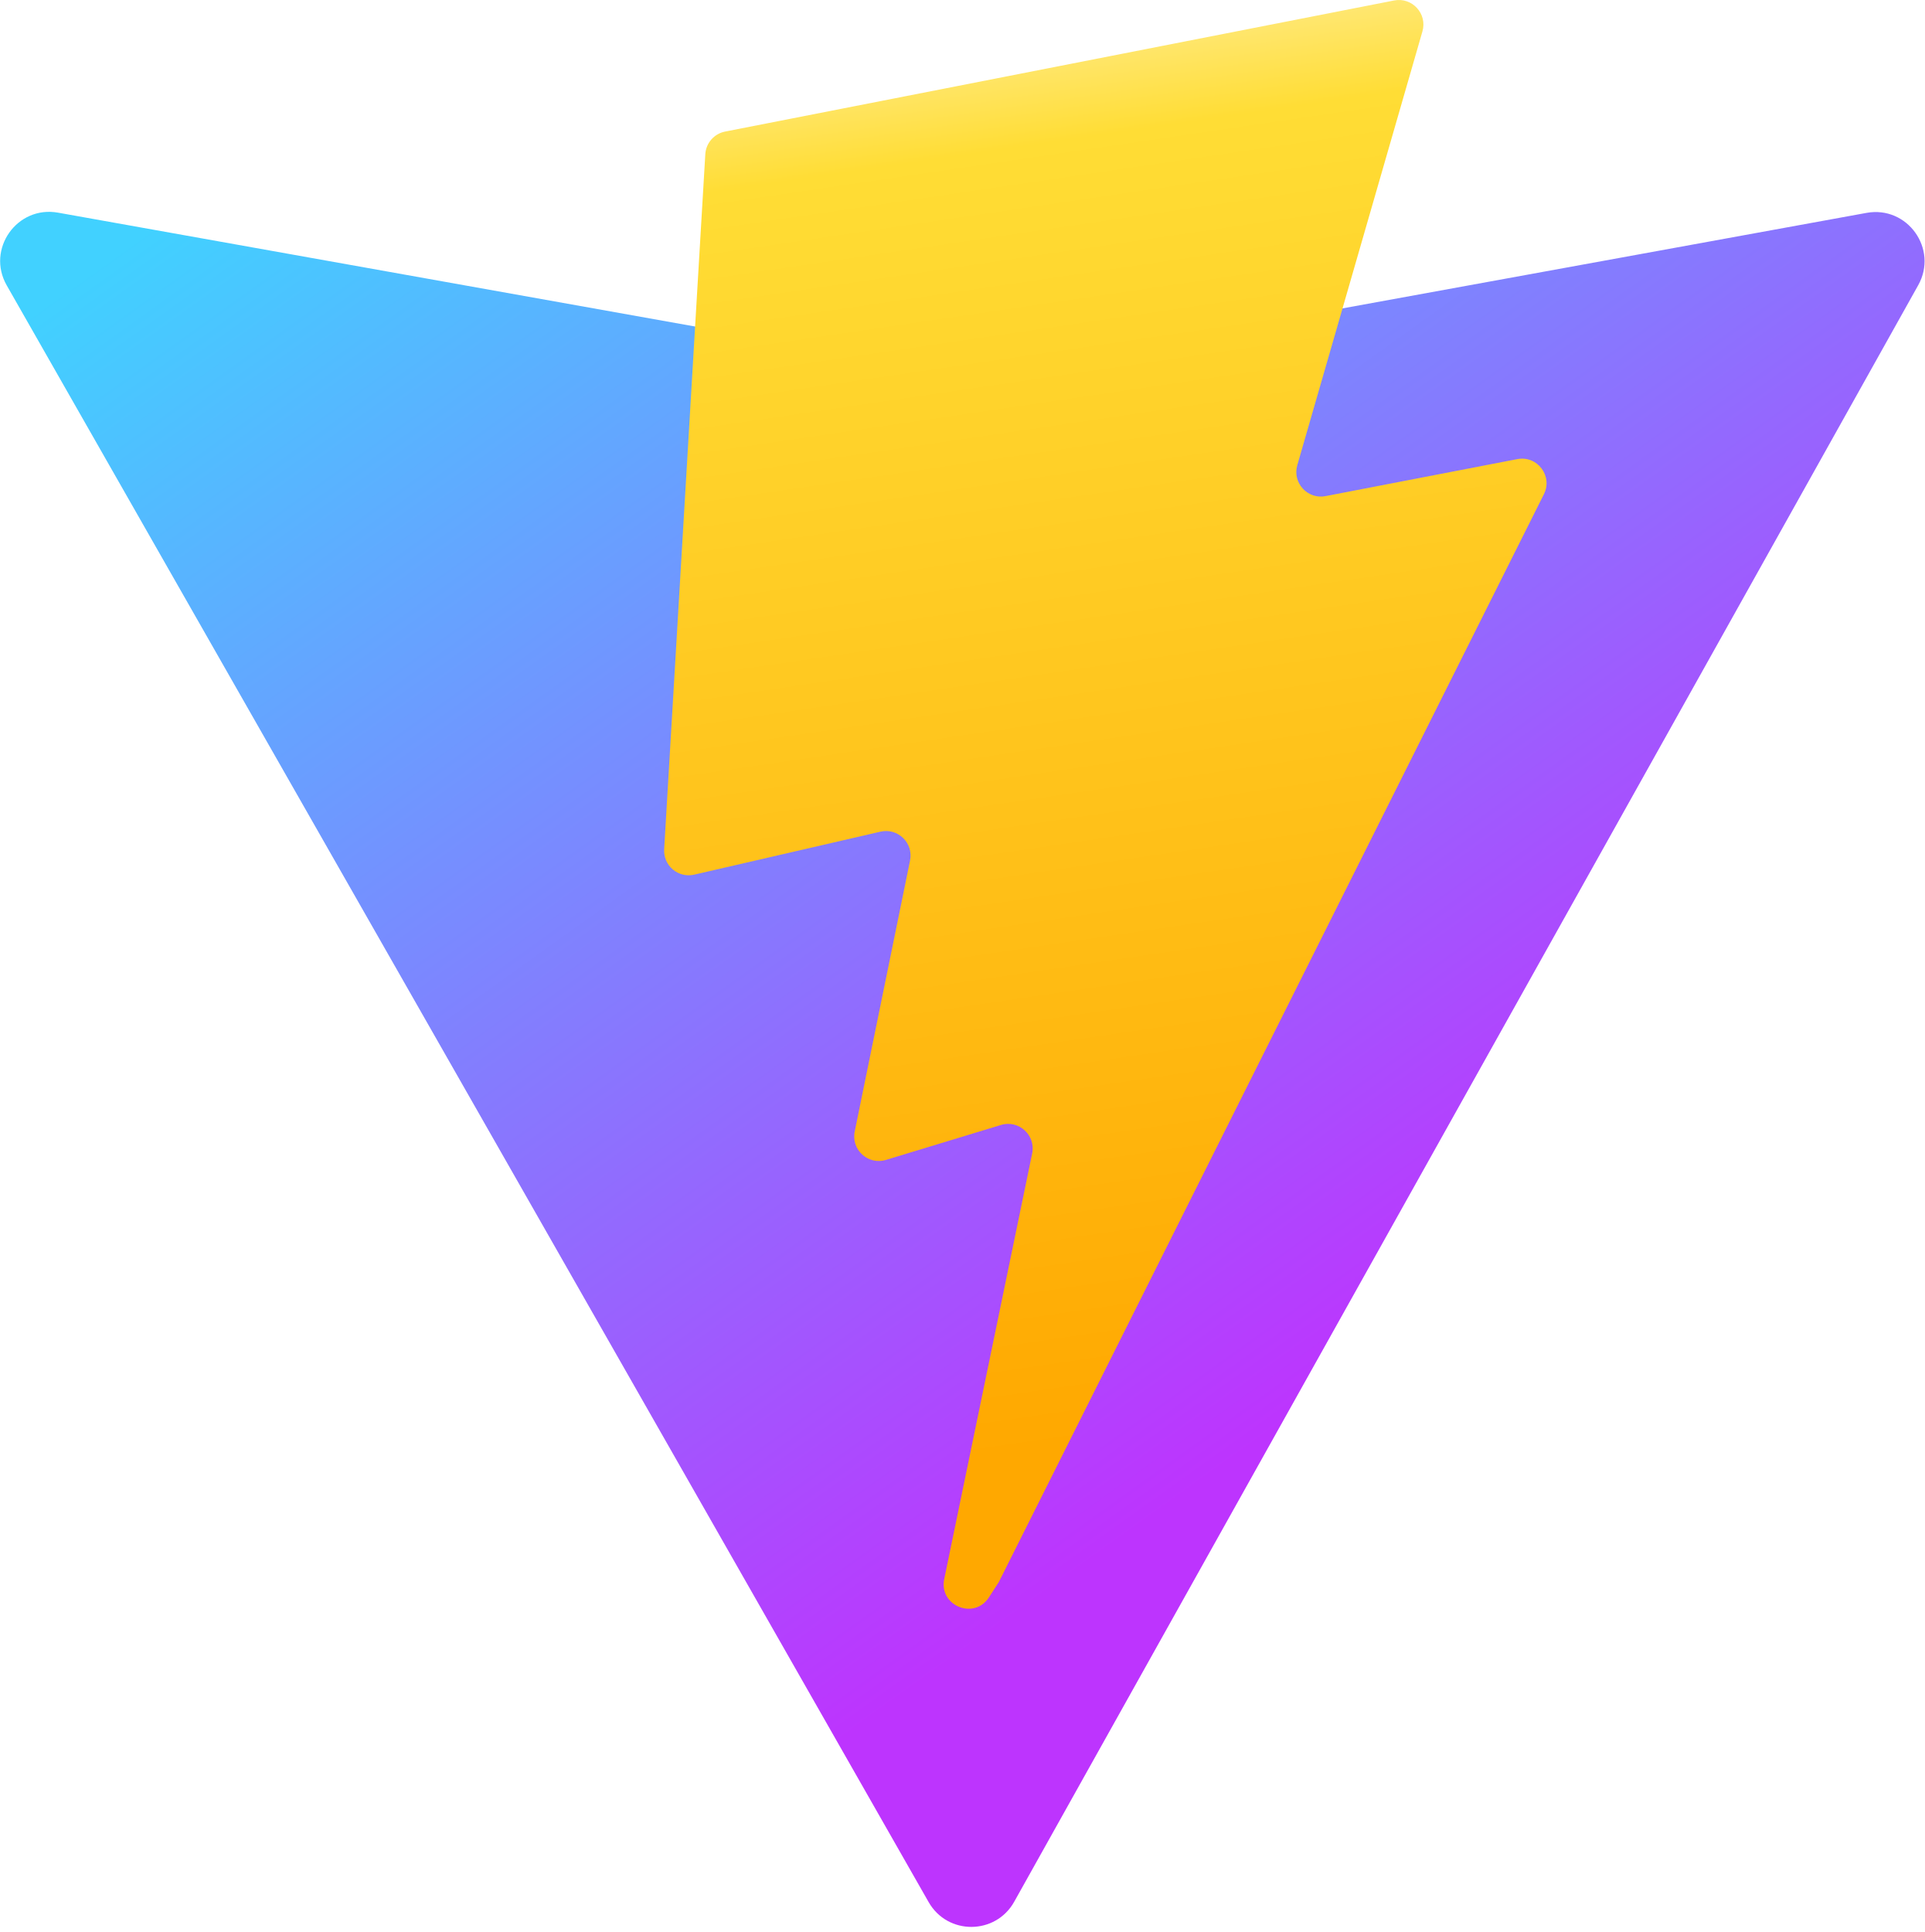
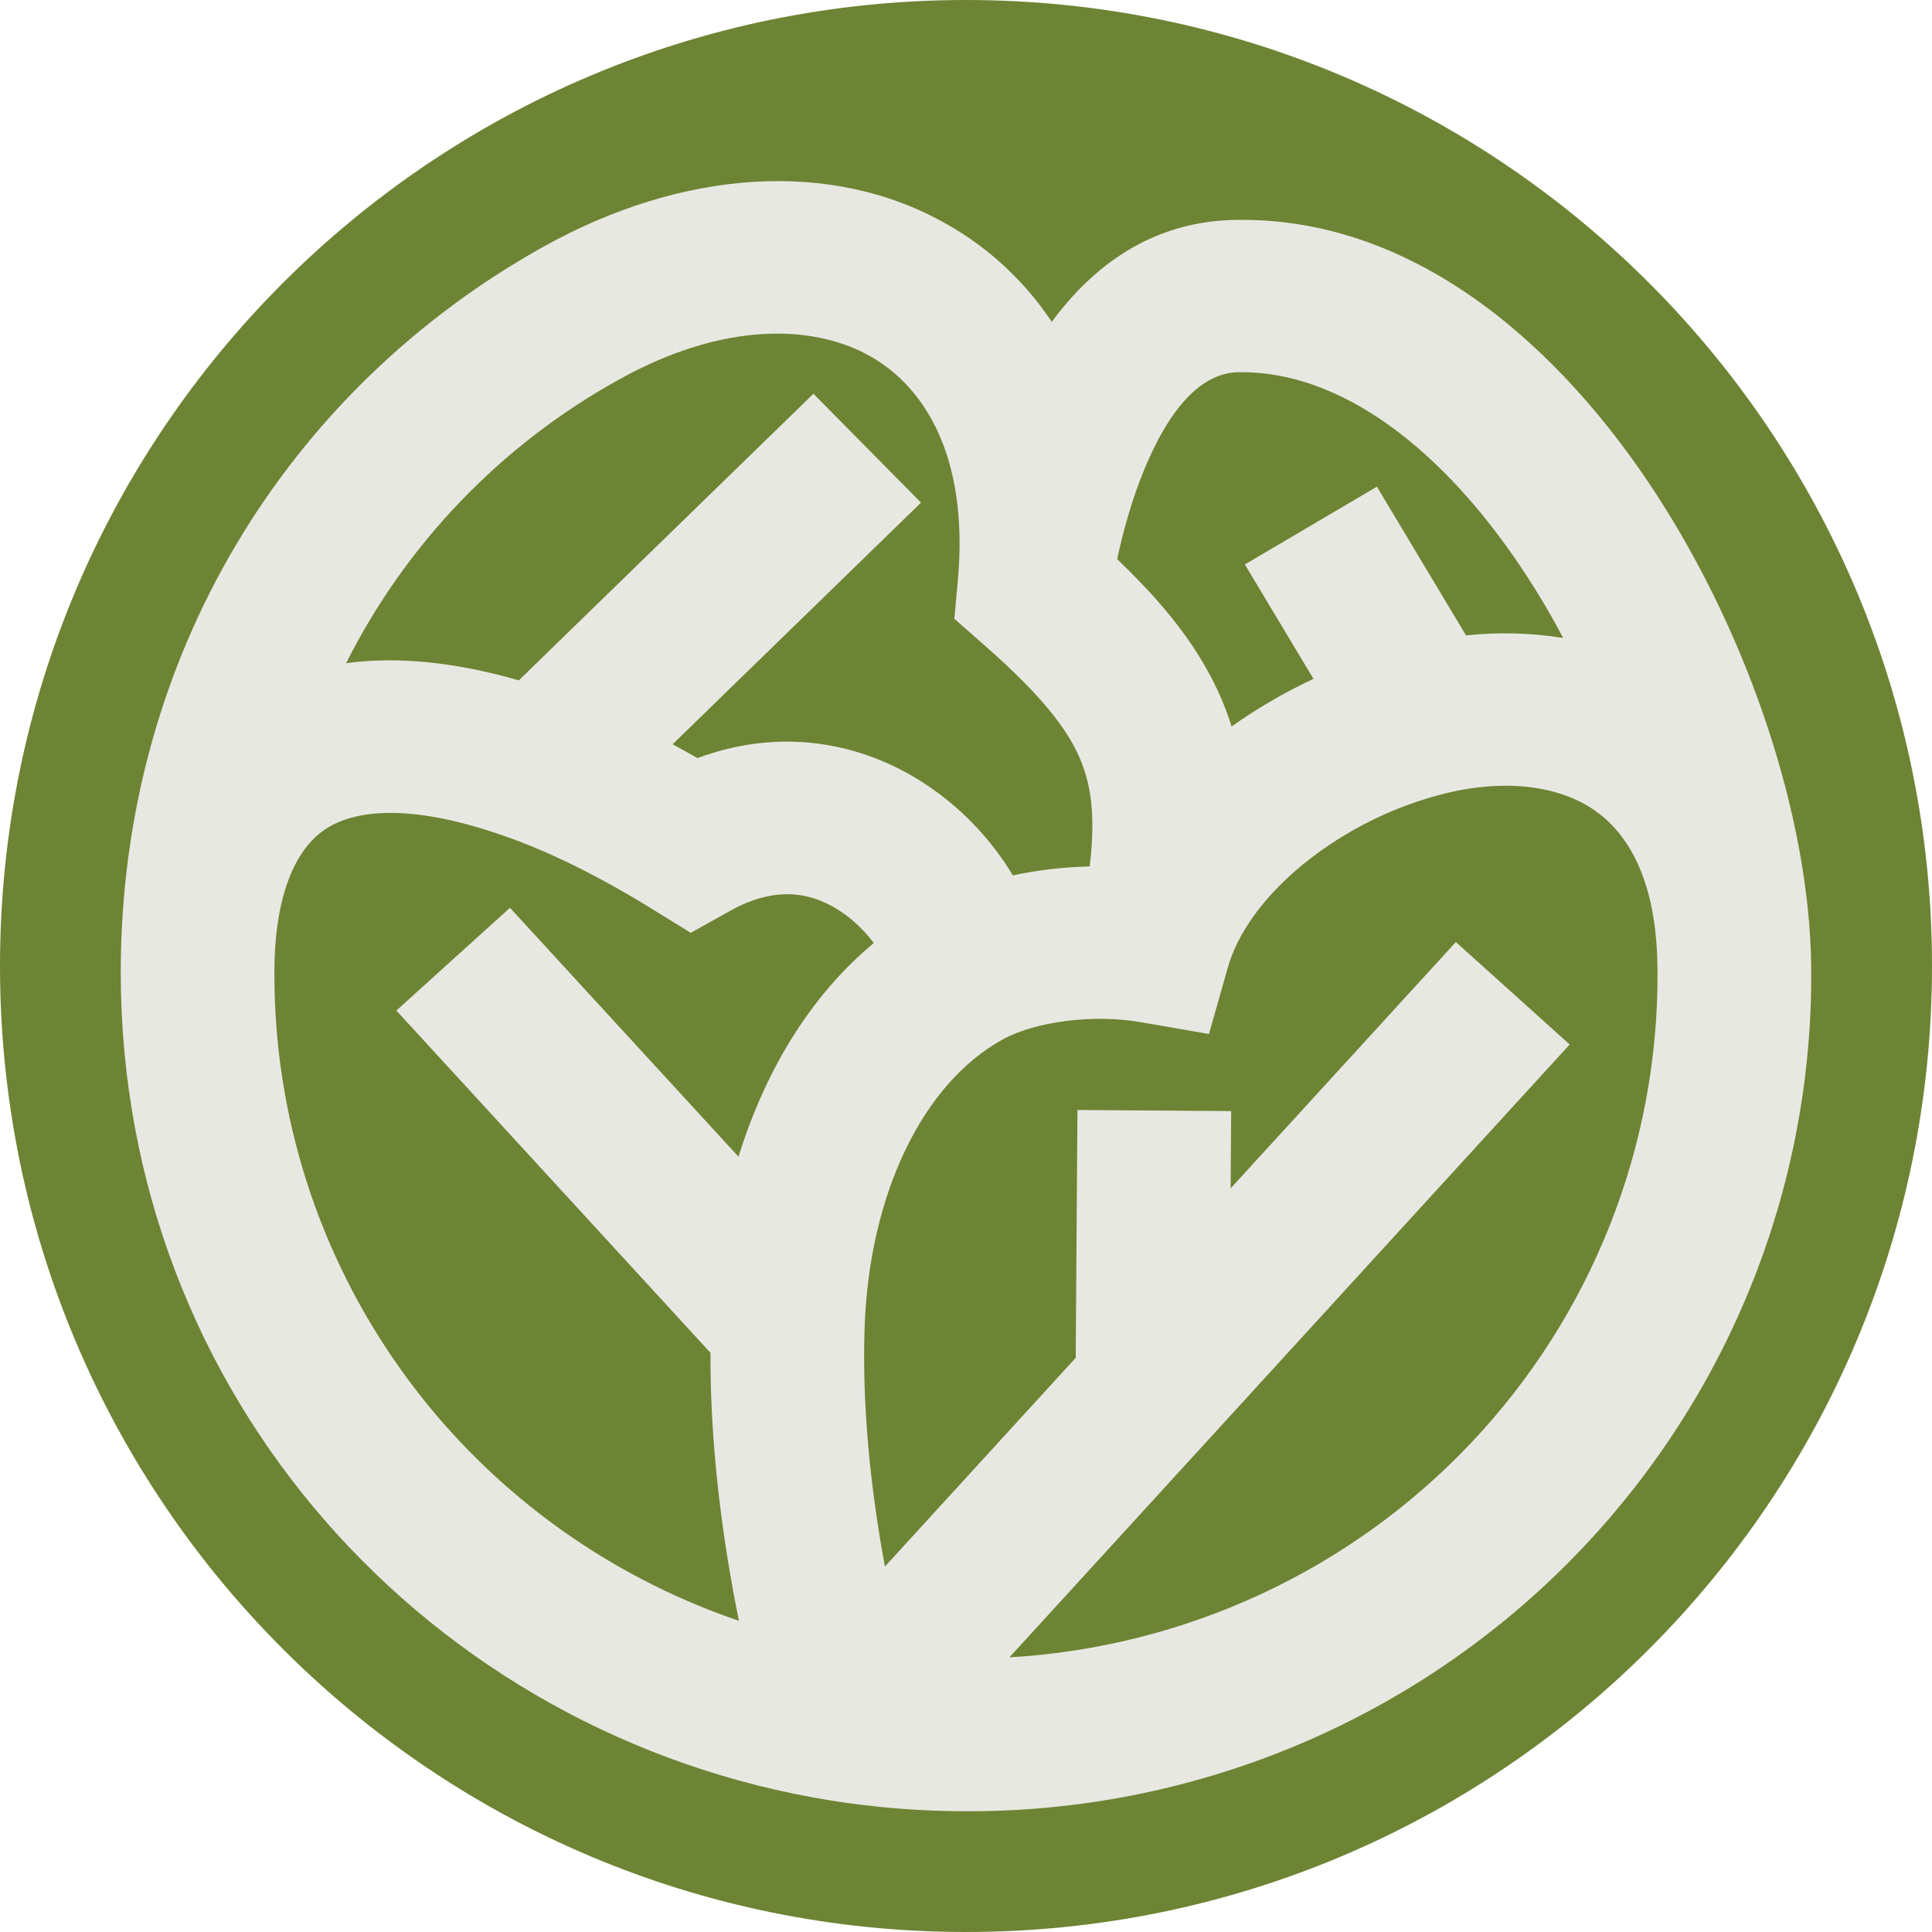
- <svg xmlns="http://www.w3.org/2000/svg" aria-hidden="true" role="img" class="iconify iconify--logos" width="31.88" height="32" preserveAspectRatio="xMidYMid meet" viewBox="0 0 256 257">
-   <defs>
-     <linearGradient id="IconifyId1813088fe1fbc01fb466" x1="-.828%" x2="57.636%" y1="7.652%" y2="78.411%">
-       <stop offset="0%" stop-color="#41D1FF" />
-       <stop offset="100%" stop-color="#BD34FE" />
-     </linearGradient>
-     <linearGradient id="IconifyId1813088fe1fbc01fb467" x1="43.376%" x2="50.316%" y1="2.242%" y2="89.03%">
-       <stop offset="0%" stop-color="#FFEA83" />
-       <stop offset="8.333%" stop-color="#FFDD35" />
-       <stop offset="100%" stop-color="#FFA800" />
-     </linearGradient>
-   </defs>
-   <path fill="url(#IconifyId1813088fe1fbc01fb466)" d="M255.153 37.938L134.897 252.976c-2.483 4.44-8.862 4.466-11.382.048L.875 37.958c-2.746-4.814 1.371-10.646 6.827-9.67l120.385 21.517a6.537 6.537 0 0 0 2.322-.004l117.867-21.483c5.438-.991 9.574 4.796 6.877 9.62Z" />
-   <path fill="url(#IconifyId1813088fe1fbc01fb467)" d="M185.432.063L96.44 17.501a3.268 3.268 0 0 0-2.634 3.014l-5.474 92.456a3.268 3.268 0 0 0 3.997 3.378l24.777-5.718c2.318-.535 4.413 1.507 3.936 3.838l-7.361 36.047c-.495 2.426 1.782 4.5 4.151 3.78l15.304-4.649c2.372-.72 4.652 1.36 4.15 3.788l-11.698 56.621c-.732 3.542 3.979 5.473 5.943 2.437l1.313-2.028l72.516-144.72c1.215-2.423-.88-5.186-3.54-4.672l-25.505 4.922c-2.396.462-4.435-1.77-3.759-4.114l16.646-57.705c.677-2.35-1.37-4.583-3.769-4.113Z" />
+ <svg xmlns="http://www.w3.org/2000/svg" width="32" height="32" viewBox="0 0 32 32" fill="none">
+   <path d="M32 16C32 24.837 24.837 32 16 32C7.163 32 0 24.837 0 16C0 7.163 7.163 0 16 0C24.837 0 32 7.163 32 16Z" fill="#6D8434" />
+   <path d="M17.42 5.331C16.978 4.664 16.383 4.11 15.685 3.714C13.766 2.621 11.293 2.813 9.011 4.081C4.774 6.437 2 10.865 2 16.107C2 23.104 7.103 28.753 13.768 29.823C14.496 29.939 15.241 30 16 30C17.849 30.006 19.681 29.648 21.39 28.945C23.098 28.243 24.649 27.21 25.952 25.907C27.254 24.604 28.283 23.057 28.978 21.357C29.673 19.656 30.02 17.834 29.999 15.999C29.97 13.559 28.983 10.565 27.424 8.171C25.872 5.786 23.484 3.614 20.518 3.642C19.069 3.644 18.08 4.435 17.42 5.332V5.331ZM25.89 10.566C25.358 10.481 24.817 10.467 24.282 10.524L22.806 8.061L20.619 9.349L21.755 11.244C21.28 11.466 20.826 11.73 20.399 12.033C20.392 12.009 20.384 11.985 20.376 11.96C20.037 10.937 19.38 10.097 18.504 9.262L18.509 9.237C18.597 8.829 18.737 8.302 18.947 7.791C19.422 6.634 19.973 6.165 20.525 6.165H20.539C22.182 6.148 23.894 7.399 25.288 9.539C25.504 9.871 25.705 10.213 25.891 10.565L25.89 10.566ZM18.049 14.351C17.629 14.361 17.197 14.408 16.776 14.499C16.432 13.928 15.972 13.435 15.424 13.053C14.419 12.352 13.042 12.004 11.553 12.556C11.416 12.478 11.279 12.402 11.14 12.328L15.255 8.325L13.473 6.522L8.593 11.269C7.562 10.972 6.598 10.866 5.733 10.985C6.729 9.001 8.306 7.362 10.257 6.284C11.993 5.319 13.486 5.372 14.42 5.904C15.311 6.41 16.05 7.56 15.865 9.613L15.807 10.249L16.288 10.672C17.335 11.59 17.77 12.184 17.958 12.751C18.091 13.149 18.134 13.63 18.049 14.351ZM14.472 15.62C13.386 16.523 12.656 17.79 12.232 19.159L8.447 15.036L6.565 16.738L11.768 22.407C11.761 23.912 11.956 25.453 12.239 26.846C9.986 26.079 8.033 24.63 6.653 22.704C5.273 20.777 4.536 18.47 4.545 16.107C4.545 14.793 4.913 14.077 5.346 13.764C5.754 13.466 6.652 13.222 8.489 13.895C9.154 14.139 9.922 14.513 10.802 15.056L11.441 15.45L12.098 15.084C12.89 14.642 13.496 14.798 13.961 15.121C14.164 15.263 14.339 15.44 14.472 15.62ZM16.719 27.451L25.999 17.3L24.114 15.603L20.383 19.683L20.392 18.403L17.846 18.385L17.817 22.49L14.657 25.947C14.418 24.657 14.275 23.272 14.321 21.972C14.402 19.756 15.294 17.934 16.614 17.213C17.162 16.914 18.128 16.796 18.891 16.93L20.024 17.126L20.336 16.028C20.498 15.456 20.93 14.844 21.605 14.298C22.289 13.749 23.085 13.354 23.939 13.141C24.958 12.893 25.827 13.022 26.4 13.414C26.9 13.755 27.403 14.452 27.45 15.882V15.905L27.454 16.107C27.466 19.002 26.361 21.791 24.364 23.901C22.367 26.012 19.631 27.282 16.719 27.451Z" fill="#E8E8E2" />
</svg>
